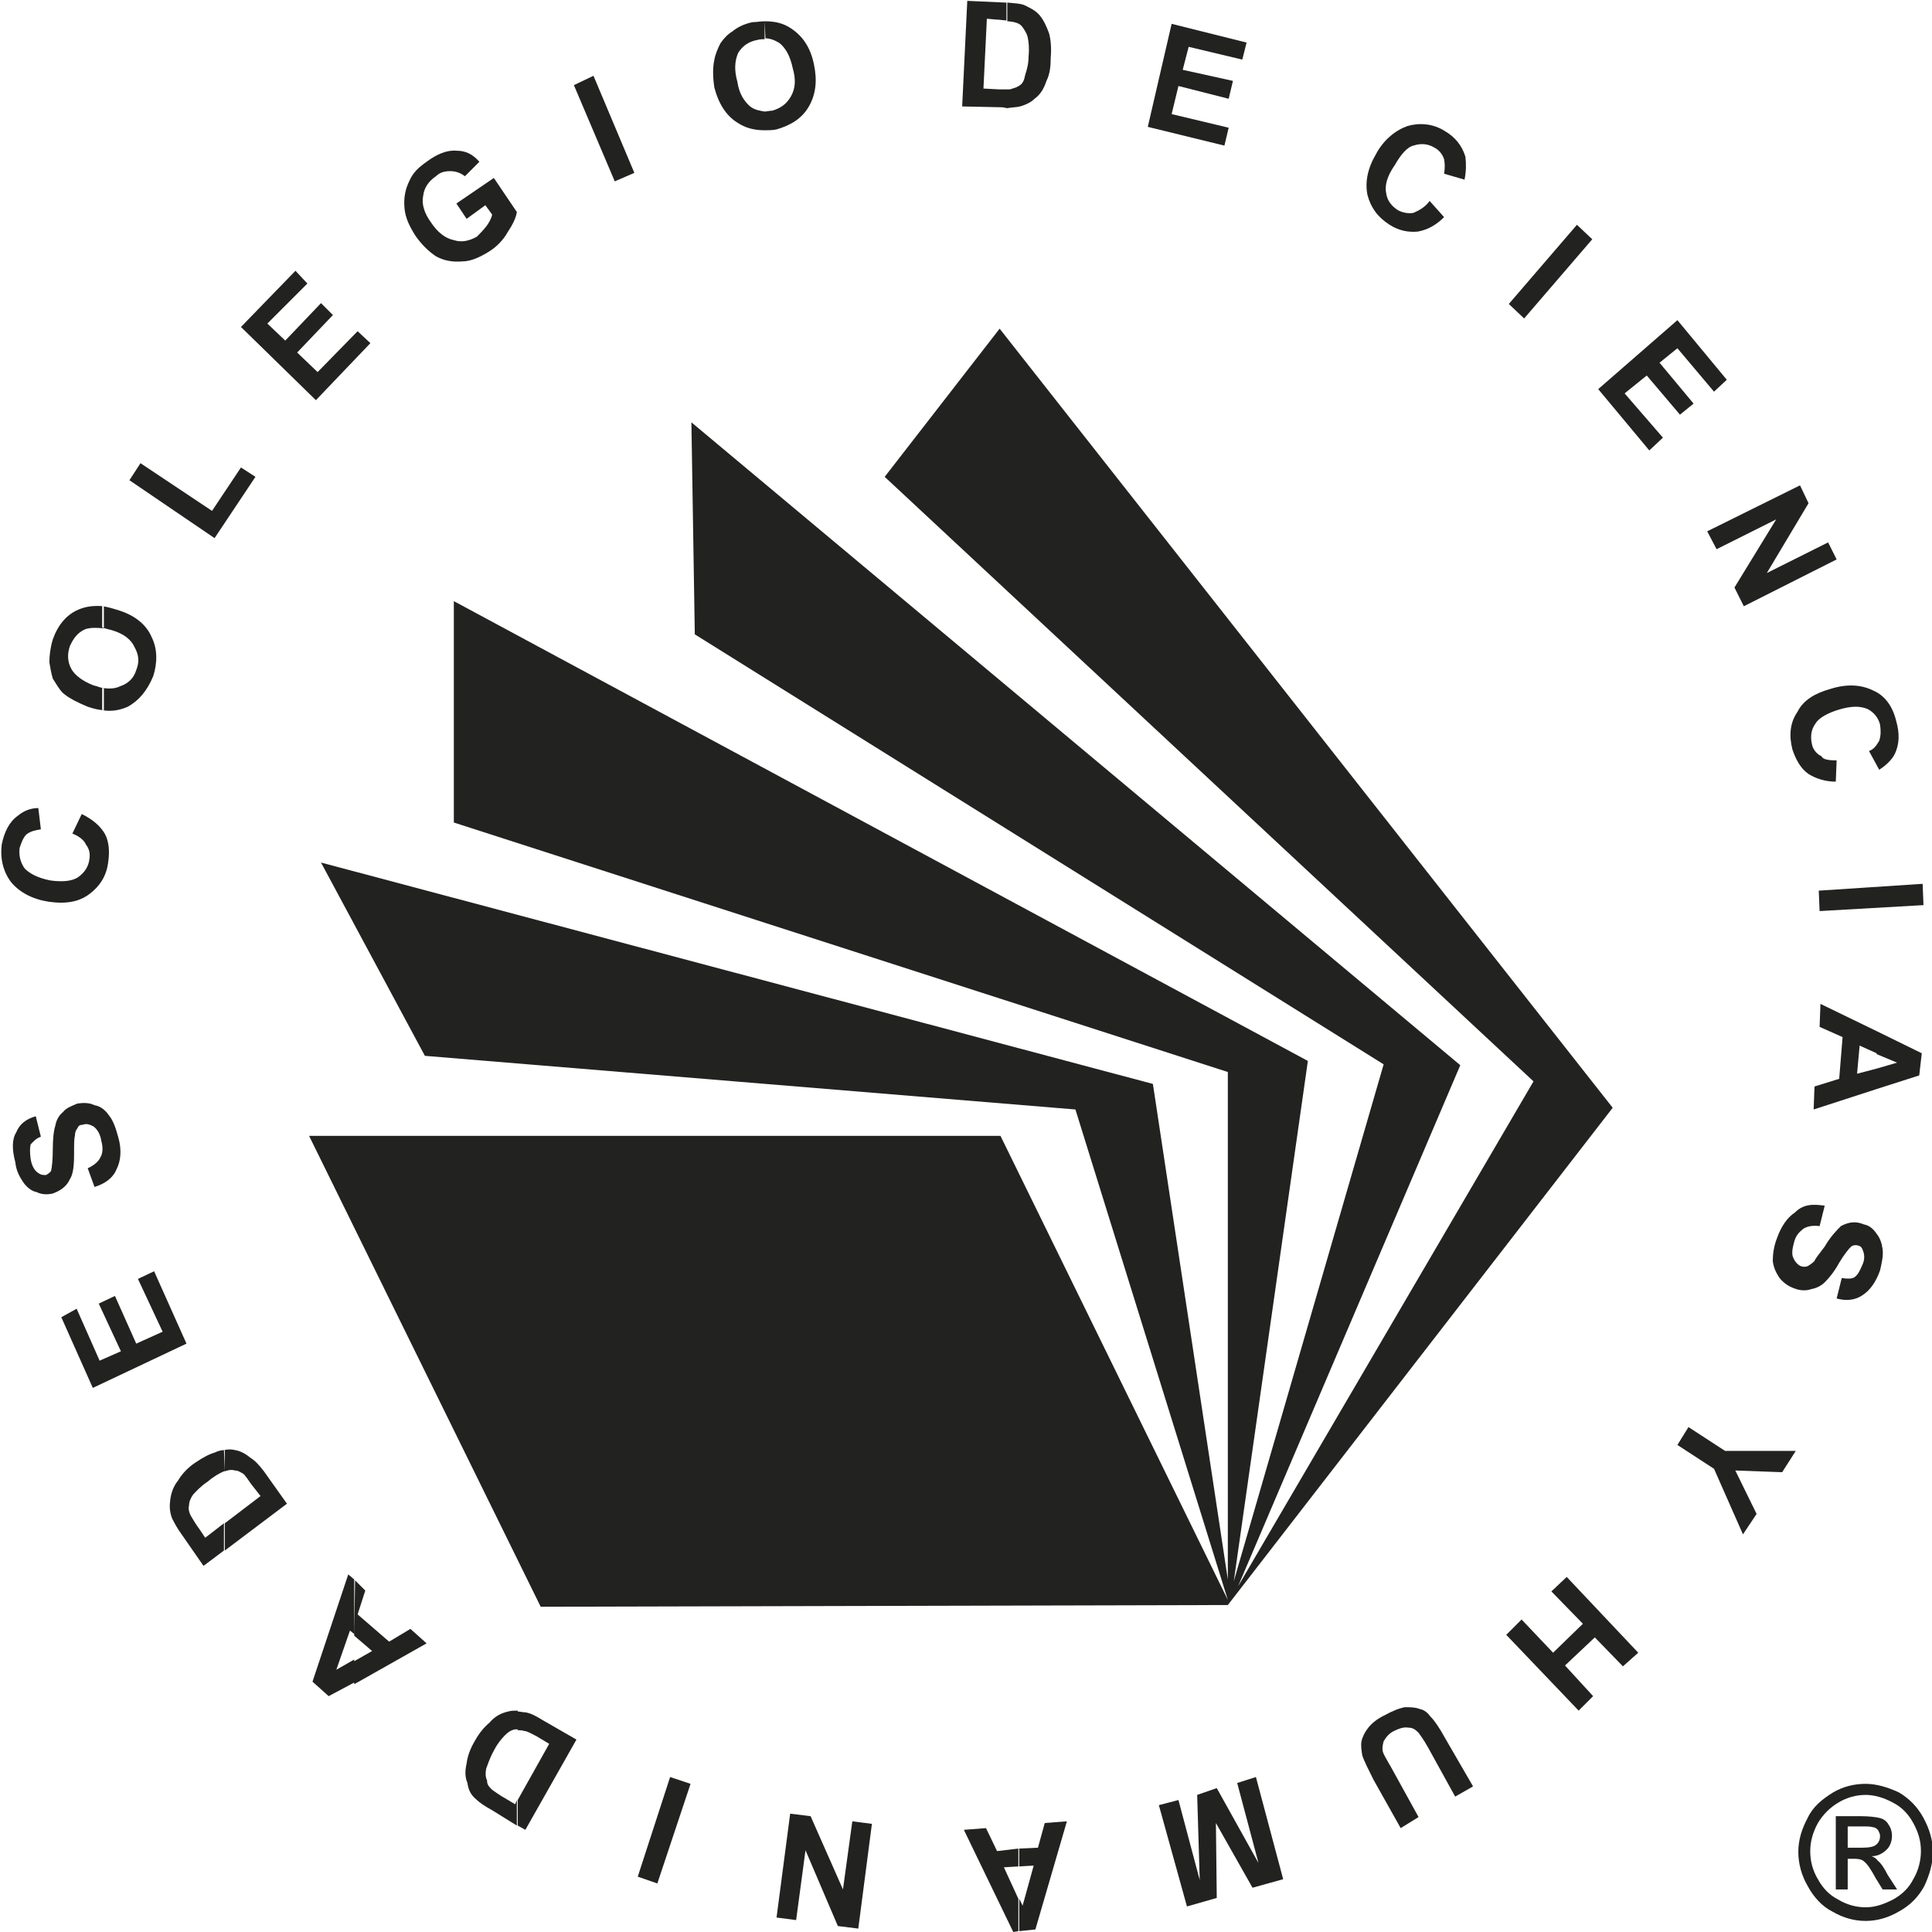
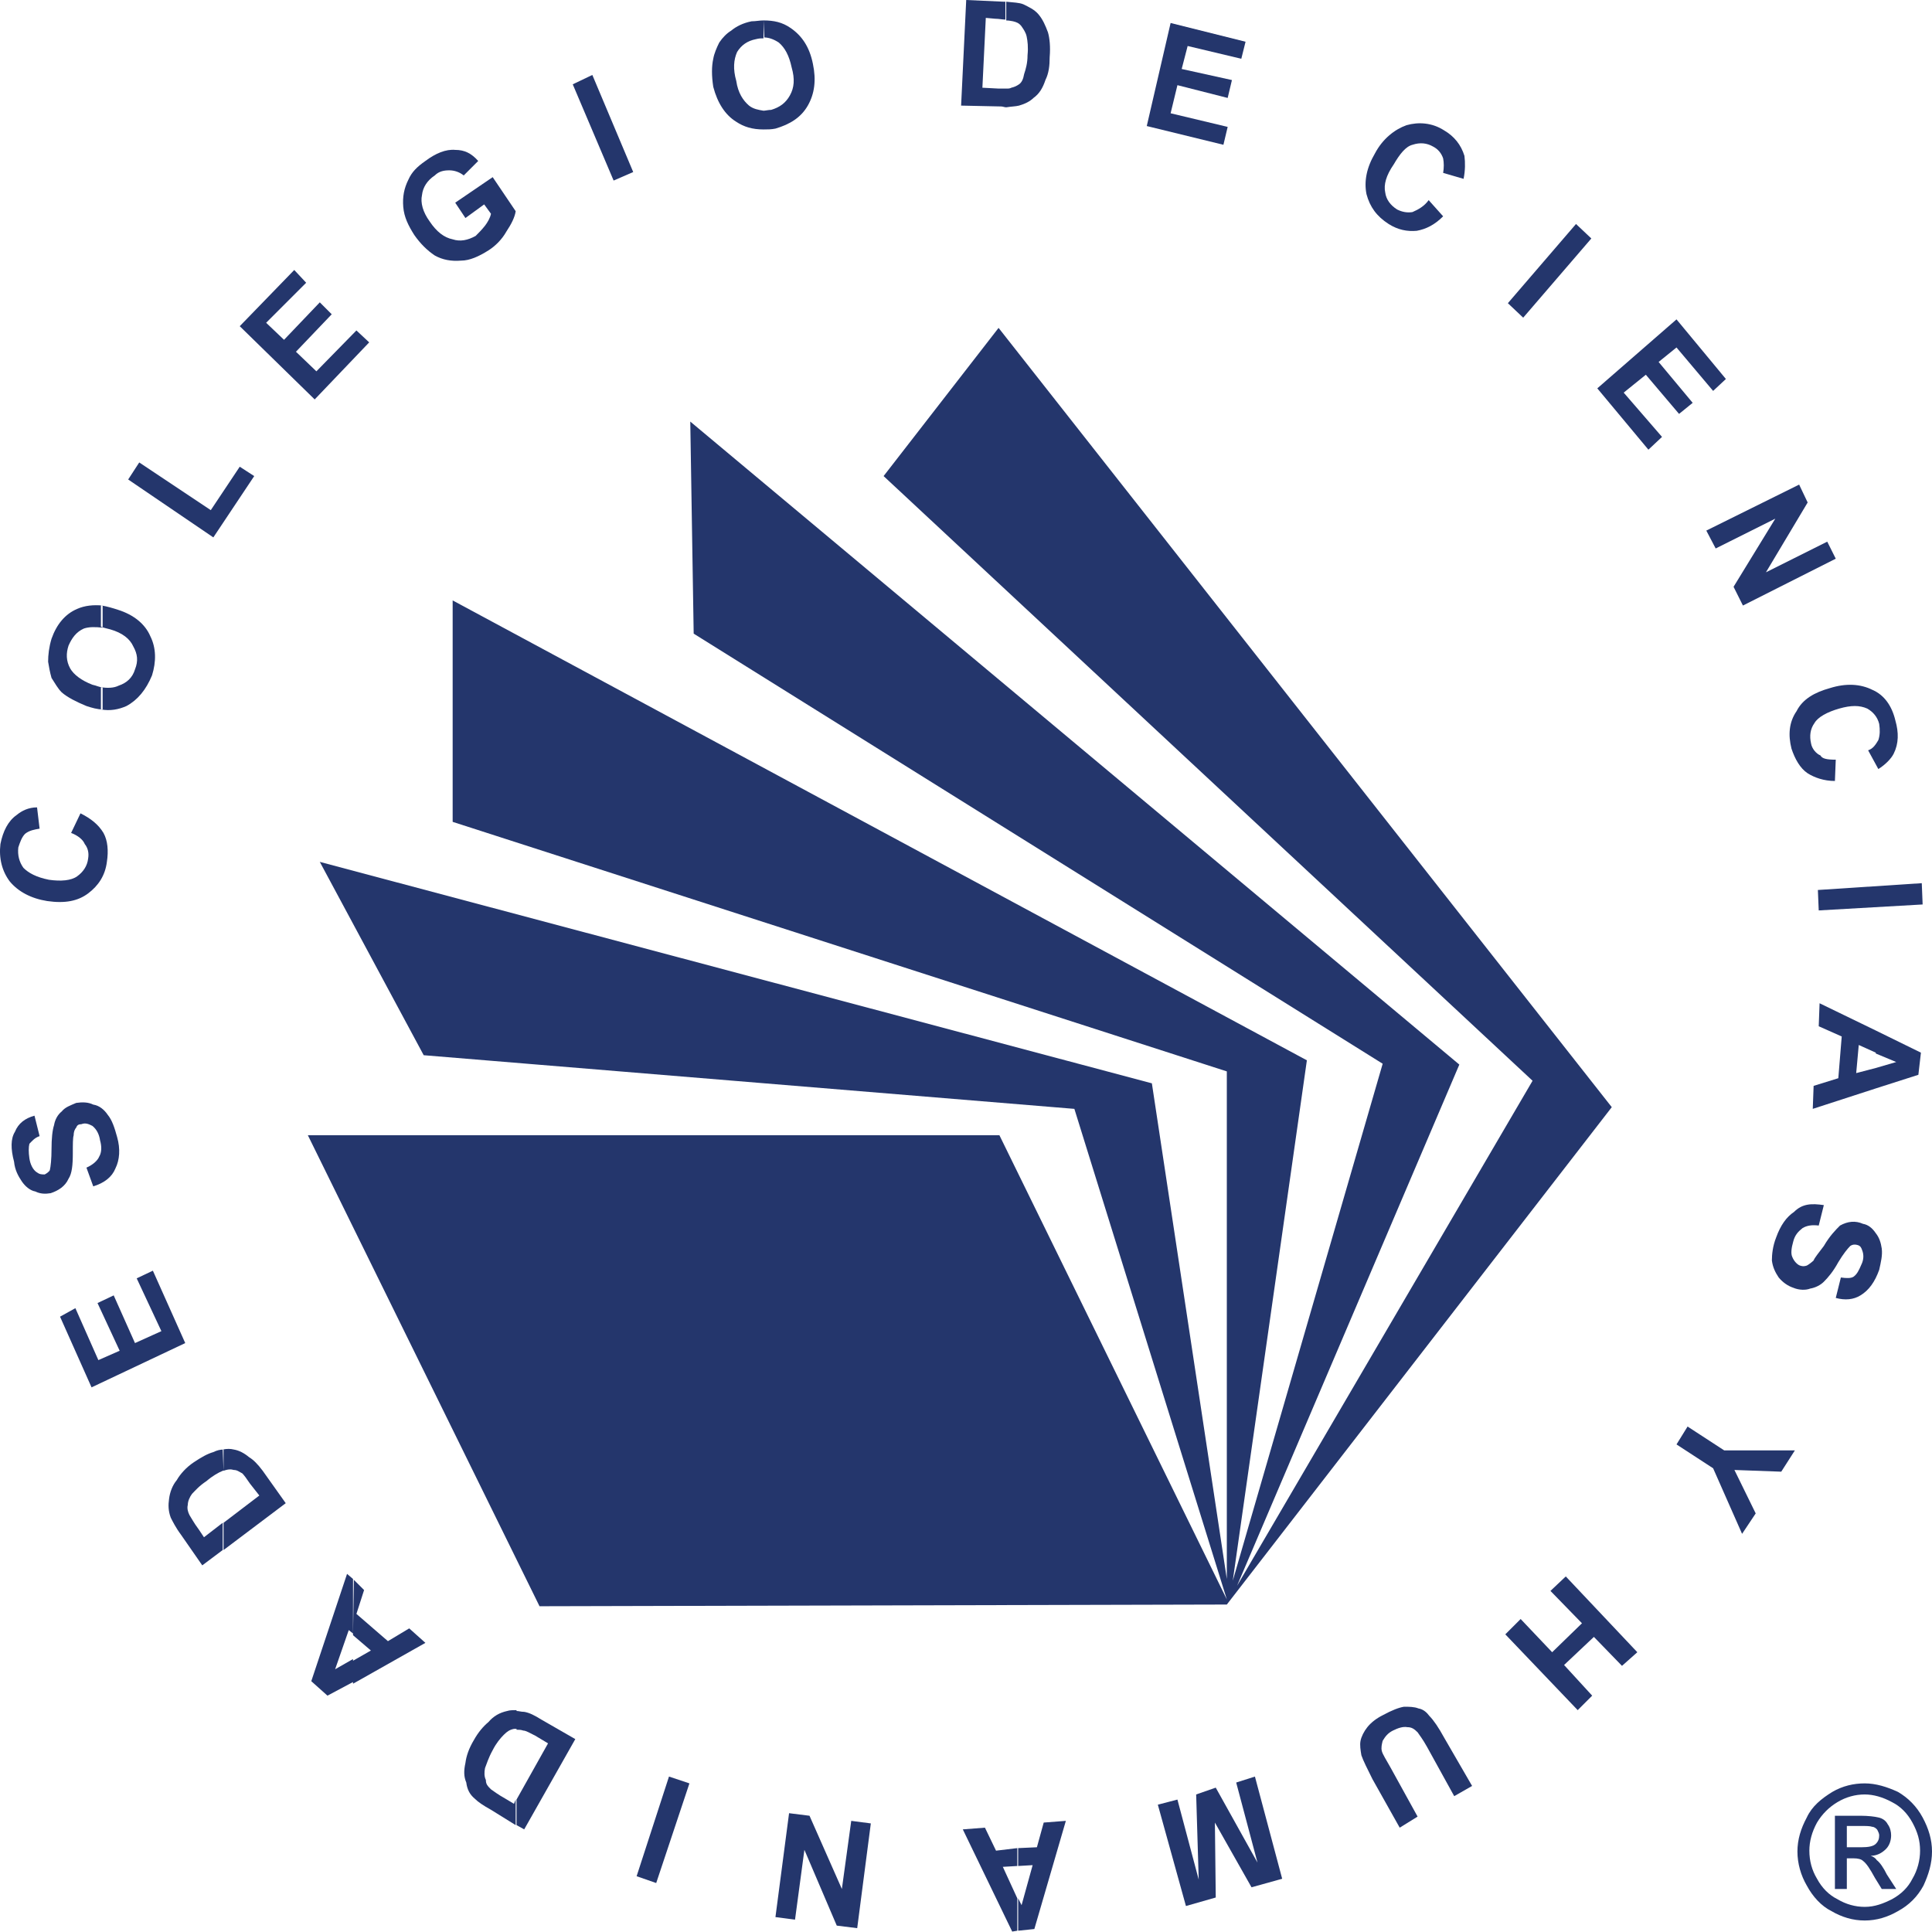
- <svg xmlns="http://www.w3.org/2000/svg" version="1.1" id="Capa_1" x="0px" y="0px" viewBox="0 0 226.9 226.9" style="enable-background:new 0 0 226.9 226.9;" xml:space="preserve">
-   <style type="text/css">
- 	.st0{fill:#222221;}
- </style>
+ <svg xmlns="http://www.w3.org/2000/svg" id="Capa_1" data-name="Capa 1" viewBox="0 0 226.85 226.8">
+   <defs>
+     <style>
+       .cls-1 {
+         fill: #24366c;
+       }
+     </style>
+   </defs>
  <g>
-     <g>
-       <path class="st0" d="M8.5,97.9l1.1-2.3c1.2,0.6,2.1,1.3,2.7,2.3c0.5,0.9,0.6,2.1,0.4,3.4c-0.2,1.6-1,2.8-2.2,3.7    c-1.2,0.9-2.7,1.2-4.8,0.9c-1.9-0.3-3.4-1.1-4.4-2.3c-0.9-1.2-1.3-2.7-1.1-4.4c0.3-1.5,0.9-2.7,1.9-3.4c0.6-0.5,1.4-0.9,2.4-0.9    l0.3,2.5c-0.6,0.1-1.2,0.2-1.7,0.6c-0.4,0.4-0.6,1-0.8,1.6c-0.1,0.9,0.1,1.7,0.6,2.4c0.6,0.6,1.5,1.1,3,1.4    c1.4,0.2,2.6,0.1,3.3-0.4s1.2-1.2,1.3-2.1c0.1-0.6,0-1.2-0.4-1.7C9.9,98.7,9.3,98.2,8.5,97.9z" />
-       <path class="st0" d="M12.1,71.2c0.6,0.1,1.3,0.3,1.9,0.5c1.9,0.6,3.2,1.7,3.8,3.1c0.7,1.4,0.7,3,0.2,4.6c-0.7,1.7-1.7,2.9-3,3.6    c-0.9,0.4-1.9,0.6-3,0.4v-2.6c0.8,0.1,1.5,0.1,2.1-0.2c0.9-0.3,1.6-0.9,1.9-1.9c0.4-1,0.3-1.8-0.2-2.7c-0.4-0.9-1.3-1.6-2.7-2    c-0.4-0.1-0.8-0.2-1.1-0.3v-2.5H12.1z M10.3,83c0.6,0.2,1.3,0.4,1.9,0.4v-2.6c-0.4,0-0.7-0.2-1.2-0.3c-1.3-0.5-2.2-1.2-2.6-1.9    c-0.5-0.9-0.5-1.8-0.2-2.7c0.4-0.9,0.9-1.6,1.8-2c0.6-0.2,1.3-0.2,2.2-0.1v-2.6c-1.1-0.1-2.1,0-3,0.4c-1.4,0.6-2.4,1.8-3,3.5    c-0.3,1-0.4,1.9-0.4,2.7C5.9,78.4,6,79,6.2,79.7c0.4,0.6,0.7,1.2,1.2,1.7C8.1,82,9.1,82.5,10.3,83z" />
-       <polygon class="st0" points="25.2,63.2 15.2,56.4 16.5,54.4 24.9,60 28.3,54.9 30,56   " />
-       <polygon class="st0" points="37.1,47 28.3,38.4 34.7,31.8 36.1,33.3 31.4,38 33.5,40 37.7,35.6 39.1,37 34.9,41.4 37.3,43.7     42,38.9 43.5,40.3   " />
-       <path class="st0" d="M54.8,25.7l-1.2-1.8l4.4-3l2.7,4c-0.1,0.7-0.5,1.5-1.1,2.4c-0.5,0.9-1.3,1.7-2.1,2.2    c-1.1,0.7-2.2,1.2-3.2,1.2c-1.2,0.1-2.2-0.1-3.1-0.6c-0.9-0.6-1.7-1.4-2.4-2.4c-0.7-1.1-1.2-2.1-1.3-3.3c-0.1-1.2,0.1-2.2,0.6-3.2    c0.4-0.9,1-1.5,2-2.2c1.2-0.9,2.4-1.4,3.5-1.3c1.1,0,1.9,0.4,2.7,1.3l-1.7,1.7c-0.5-0.4-1.1-0.6-1.7-0.6c-0.6,0-1.2,0.1-1.7,0.6    c-0.9,0.6-1.4,1.4-1.5,2.3c-0.2,0.9,0.1,2,0.9,3.1c0.8,1.2,1.7,1.9,2.7,2.1c0.9,0.3,1.8,0.1,2.7-0.4c0.4-0.4,0.7-0.7,1.1-1.2    c0.3-0.4,0.6-0.9,0.7-1.4L57,24.1L54.8,25.7z" />
-       <polygon class="st0" points="72.2,21.3 67.4,10 69.7,8.9 74.5,20.3   " />
-       <path class="st0" d="M89.8,2.5C91,2.5,92,2.7,93,3.4c1.3,0.9,2.2,2.2,2.6,4.2c0.4,1.9,0.2,3.5-0.6,4.9c-0.8,1.4-2.1,2.2-3.8,2.7    c-0.5,0.1-0.9,0.1-1.4,0.1v-2.2c0.2,0,0.6-0.1,0.9-0.1c1-0.3,1.7-0.8,2.2-1.7s0.6-1.9,0.2-3.3c-0.3-1.4-0.8-2.3-1.5-2.9    c-0.6-0.4-1.2-0.6-1.7-0.6L89.8,2.5L89.8,2.5z M83.9,10.3c0.5,1.9,1.4,3.3,2.7,4.1c0.9,0.6,1.9,0.9,3.2,0.9v-2.2    c-0.6-0.1-1.2-0.2-1.7-0.6c-0.7-0.6-1.3-1.5-1.5-2.9c-0.4-1.4-0.3-2.5,0.1-3.4c0.5-0.8,1.2-1.3,2.2-1.5c0.4-0.1,0.6-0.1,0.9-0.1    V2.5c-0.5,0-0.9,0.1-1.4,0.1c-1,0.2-1.8,0.6-2.4,1.1c-0.5,0.3-1,0.8-1.4,1.4C84.3,5.7,84,6.4,83.9,7C83.7,7.9,83.7,9,83.9,10.3z" />
-       <path class="st0" d="M118.3,0.3c0.9,0.1,1.5,0.1,2,0.3c0.6,0.3,1.3,0.6,1.8,1.2s0.8,1.3,1.1,2.1c0.2,0.7,0.3,1.7,0.2,2.9    c0,1-0.1,1.9-0.5,2.7c-0.3,0.9-0.7,1.6-1.4,2.1c-0.4,0.4-1,0.7-1.7,0.9c-0.4,0.1-0.9,0.1-1.5,0.2v-2.2c0.3,0,0.4,0,0.6-0.1    c0.4-0.1,0.6-0.2,0.9-0.4s0.5-0.6,0.6-1.2c0.2-0.6,0.4-1.3,0.4-2.2c0.1-1,0-1.7-0.1-2.2s-0.4-0.9-0.6-1.2c-0.3-0.4-0.6-0.5-1-0.6    c-0.1,0-0.4-0.1-0.8-0.1V0.3L118.3,0.3z M113.6,0.1L113,12.5l4.7,0.1c0.2,0,0.4,0.1,0.6,0.1v-2.2c-0.3,0-0.5,0-0.9,0l-1.9-0.1    l0.4-8.2l1.1,0.1c0.4,0,0.9,0.1,1.2,0.1V0.3c-0.1,0-0.1,0-0.2,0L113.6,0.1z" />
-       <polygon class="st0" points="134.8,14.9 137.6,2.8 146.4,5 145.9,7 139.6,5.5 138.9,8.2 144.8,9.5 144.3,11.6 138.4,10.1     137.6,13.4 144.3,15 143.8,17.1   " />
-       <path class="st0" d="M167.9,23.6l1.7,1.9c-1,1-2,1.5-3.1,1.7c-1.1,0.1-2.2-0.1-3.3-0.8c-1.4-0.9-2.2-2-2.6-3.5    c-0.3-1.5,0-3.1,1-4.8c0.9-1.7,2.3-2.8,3.7-3.3c1.4-0.4,3-0.3,4.4,0.6c1.2,0.7,2,1.7,2.4,3c0.1,0.8,0.1,1.7-0.1,2.7l-2.4-0.7    c0.1-0.6,0.1-1.2,0-1.7c-0.2-0.6-0.6-1.1-1.2-1.4c-0.7-0.4-1.5-0.5-2.4-0.2c-0.8,0.2-1.5,1.1-2.2,2.3c-0.9,1.3-1.2,2.4-1,3.3    c0.1,0.8,0.6,1.5,1.4,2c0.6,0.3,1.2,0.4,1.8,0.3C166.7,24.7,167.4,24.3,167.9,23.6z" />
-       <polygon class="st0" points="177.2,35.7 185.2,26.4 187,28.1 179,37.4   " />
-       <polygon class="st0" points="187.7,45.7 197,37.6 202.8,44.6 201.3,46 197,40.9 194.9,42.6 198.9,47.4 197.3,48.7 193.4,44.1     190.8,46.2 195.3,51.4 193.7,52.9   " />
-       <polygon class="st0" points="200.5,62.4 211.4,57 212.4,59.1 207.5,67.3 214.7,63.7 215.7,65.7 204.8,71.2 203.7,69 208.6,61     201.6,64.5   " />
-       <path class="st0" d="M215.7,89.3l-0.1,2.5c-1.3,0-2.4-0.4-3.2-0.9c-0.9-0.6-1.5-1.7-1.9-2.9c-0.4-1.6-0.3-3.1,0.6-4.4    c0.7-1.4,2.1-2.2,3.9-2.7c1.9-0.6,3.6-0.5,5,0.2c1.4,0.6,2.3,1.9,2.7,3.6c0.4,1.4,0.4,2.7-0.2,3.9c-0.3,0.6-1,1.3-1.8,1.8    l-1.2-2.2c0.6-0.2,0.9-0.7,1.2-1.2c0.2-0.6,0.2-1.2,0.1-1.9c-0.2-0.8-0.7-1.4-1.4-1.8c-0.9-0.4-1.9-0.4-3.3,0    c-1.4,0.4-2.5,1-2.9,1.7c-0.5,0.7-0.6,1.5-0.4,2.4c0.1,0.6,0.6,1.2,1.1,1.4C214.1,89.2,214.7,89.3,215.7,89.3z" />
-       <polygon class="st0" points="213.6,104.6 225.8,103.8 225.9,106.3 213.7,107   " />
-       <path class="st0" d="M220.4,121.1l5.3,2.6l-0.3,2.6l-5,1.6v-2.4l2.4-0.7l-2.4-1V121.1L220.4,121.1z M213,130.3l7.4-2.4v-2.4    l-2.3,0.6l0.3-3.3l2,0.9v-2.6l-6.6-3.2l-0.1,2.7l2.7,1.2l-0.4,4.9l-2.9,0.9L213,130.3z" />
-       <path class="st0" d="M214.3,141.6l-0.6,2.4c-0.8-0.1-1.4,0-1.9,0.3c-0.5,0.4-0.9,0.8-1.1,1.6c-0.2,0.7-0.3,1.4-0.1,1.8    c0.2,0.5,0.6,0.9,0.9,1c0.3,0.1,0.5,0.1,0.8,0c0.2-0.1,0.6-0.4,0.8-0.6c0.1-0.3,0.6-0.9,1.2-1.7c0.7-1.2,1.4-1.9,1.9-2.4    c0.9-0.5,1.8-0.6,2.7-0.2c0.6,0.1,1.1,0.5,1.5,1.1c0.4,0.5,0.6,1.1,0.7,1.8c0.1,0.8-0.1,1.6-0.3,2.5c-0.5,1.4-1.2,2.4-2.2,3    c-0.8,0.5-1.8,0.6-2.9,0.3l0.6-2.4c0.7,0.1,1.2,0.1,1.5-0.1c0.4-0.3,0.6-0.7,0.9-1.4c0.3-0.6,0.3-1.2,0.1-1.7    c-0.1-0.3-0.2-0.5-0.5-0.6s-0.6-0.1-0.9,0.1c-0.3,0.3-0.8,0.9-1.4,1.9c-0.6,1.1-1.2,1.8-1.7,2.3c-0.4,0.4-1,0.7-1.6,0.8    c-0.5,0.2-1.3,0.2-2-0.1c-0.6-0.2-1.2-0.6-1.7-1.2c-0.4-0.6-0.7-1.2-0.8-2c0-0.7,0.1-1.7,0.5-2.7c0.5-1.4,1.2-2.4,2.1-3    C211.8,141.4,212.9,141.4,214.3,141.6z" />
-       <polygon class="st0" points="198.3,167.6 202.6,170.4 210.9,170.4 209.3,172.9 203.8,172.7 206.3,177.8 204.7,180.2 201.3,172.5     197,169.7   " />
-       <polygon class="st0" points="184,185.2 192.4,194.1 190.6,195.7 187.3,192.3 183.8,195.6 187.1,199.2 185.4,200.9 176.9,192     178.7,190.2 182.4,194.1 185.9,190.7 182.2,186.9   " />
-       <path class="st0" d="M173,209.8l-2.1,1.2l-3.2-5.8c-0.5-0.9-0.9-1.4-1.1-1.7c-0.4-0.4-0.7-0.6-1.2-0.6c-0.5-0.1-1.1,0.1-1.7,0.4    c-0.6,0.3-0.9,0.7-1.2,1.2c-0.1,0.4-0.2,0.8-0.1,1.2c0.1,0.4,0.5,1,1,1.9l3.2,5.8l-2.1,1.3l-3.2-5.7c-0.6-1.2-1.1-2.2-1.3-2.8    c-0.1-0.6-0.2-1.2-0.1-1.7c0.1-0.5,0.4-1.1,0.8-1.6c0.4-0.5,1-1,1.8-1.4c1.1-0.6,1.9-0.9,2.5-1c0.6,0,1.2,0,1.7,0.2    c0.6,0.1,1,0.5,1.3,0.9c0.5,0.5,1.1,1.4,1.7,2.5L173,209.8z" />
-       <polygon class="st0" points="147.5,208.7 150.7,220.7 147.1,221.7 142.8,214.1 142.9,222.9 139.4,223.9 136.1,212 138.4,211.4     140.9,220.8 140.6,210.8 142.9,210 147.8,218.8 145.3,209.4   " />
-       <path class="st0" d="M119.7,217.1l2.2-0.1l0.8-2.9l2.6-0.2l-3.7,12.7l-1.9,0.2V223l0.4,0.8l1.3-4.7l-1.7,0.1L119.7,217.1    L119.7,217.1z M113.2,214.9l5.8,12l0.6-0.1V223l-1.7-3.7l1.7-0.1v-2.1l-2.5,0.3l-1.3-2.7L113.2,214.9z" />
-       <polygon class="st0" points="102.4,214.2 100.8,226.5 98.4,226.2 94.6,217.3 93.5,225.5 91.2,225.2 92.8,213 95.2,213.3 99,221.9     100.1,213.9   " />
-       <polygon class="st0" points="81.1,209.5 77.2,221.2 74.9,220.4 78.7,208.7   " />
-       <path class="st0" d="M61.7,214.9l-0.9-0.5v-3l3.7-6.6l-1.5-0.9c-0.6-0.3-1.1-0.6-1.4-0.6c-0.3-0.1-0.5-0.1-0.8-0.1V201    c0.3,0,0.5,0.1,0.9,0.1c0.6,0.1,1.2,0.4,2,0.9l4,2.3L61.7,214.9L61.7,214.9z M60.7,214.4v-3l-0.2,0.5l-1-0.6    c-0.9-0.5-1.4-0.9-1.7-1.1c-0.4-0.4-0.6-0.6-0.6-1.1c-0.2-0.4-0.2-0.9-0.1-1.4c0.2-0.5,0.4-1.2,0.9-2.1c0.4-0.8,0.9-1.4,1.3-1.8    c0.4-0.4,0.7-0.6,1.2-0.7c0.1,0,0.1,0,0.3,0v-2.2c-0.4,0-0.8,0-1.1,0.1c-0.9,0.2-1.6,0.6-2.2,1.3c-0.6,0.5-1.2,1.2-1.7,2.1    c-0.6,1-0.9,1.9-1,2.7c-0.2,0.9-0.2,1.6,0.1,2.3c0.1,0.8,0.4,1.4,1,1.9c0.4,0.4,1,0.8,1.9,1.3L60.7,214.4z" />
-       <path class="st0" d="M41.7,185.6l1.2,1.2l-0.9,2.8l3.7,3.2l2.5-1.5l1.9,1.7l-8.5,4.8v-2.7l2.1-1.2l-2.1-1.8L41.7,185.6L41.7,185.6    z M40.9,184.9l-4.2,12.6l1.9,1.7l3-1.6v-2.7l-2.1,1.2l1.6-4.6l0.5,0.4v-6.4L40.9,184.9z" />
-       <path class="st0" d="M26.3,170.3c0.5-0.1,0.9-0.1,1.3,0c0.6,0.1,1.2,0.4,1.8,0.9c0.5,0.3,1,0.8,1.6,1.6l2.7,3.8l-7.3,5.5v-3.2    l4.2-3.2l-1.1-1.4c-0.4-0.6-0.7-1-0.9-1.2c-0.4-0.2-0.6-0.4-1-0.4c-0.3-0.1-0.7-0.1-1.2,0.1L26.3,170.3L26.3,170.3z M23.9,183.9    l2.4-1.8v-3.2l-2.2,1.7l-0.6-0.9c-0.6-0.8-0.9-1.4-1.1-1.7c-0.2-0.4-0.3-0.8-0.2-1.2c0-0.4,0.2-0.9,0.5-1.3    c0.4-0.4,0.8-0.9,1.7-1.5c0.7-0.6,1.4-1,1.9-1.2c0.1,0,0.1-0.1,0.1-0.1v-2.4c-0.4,0-0.8,0.1-1.2,0.3c-0.7,0.2-1.4,0.6-2.3,1.2    c-0.9,0.6-1.6,1.4-2,2.1c-0.5,0.6-0.8,1.4-0.9,2.2c-0.1,0.7-0.1,1.4,0.2,2.2c0.2,0.4,0.6,1.2,1.2,2L23.9,183.9z" />
-       <polygon class="st0" points="21.9,157.8 10.9,163 7.2,154.7 9,153.7 11.7,159.8 14.2,158.7 11.6,153.1 13.5,152.2 16,157.8     19.1,156.4 16.2,150.2 18.1,149.3   " />
-       <path class="st0" d="M11.1,139.4l-0.8-2.2c0.7-0.3,1.3-0.8,1.5-1.3c0.3-0.5,0.3-1.2,0.1-1.9c-0.1-0.7-0.4-1.3-0.9-1.7    c-0.4-0.2-0.8-0.4-1.3-0.2c-0.3,0-0.5,0.1-0.6,0.4c-0.1,0.1-0.3,0.4-0.3,0.9c-0.1,0.3-0.1,1-0.1,2.1c0,1.4-0.1,2.4-0.5,3    c-0.4,0.9-1.2,1.4-2.1,1.7c-0.6,0.1-1.2,0.1-1.8-0.2c-0.6-0.1-1.2-0.6-1.6-1.2c-0.4-0.6-0.8-1.3-0.9-2.3c-0.4-1.5-0.4-2.7,0.1-3.5    c0.4-1,1.2-1.6,2.3-1.9l0.6,2.4c-0.6,0.2-0.9,0.6-1.2,0.9c-0.1,0.4-0.1,1,0,1.7s0.4,1.3,0.8,1.6s0.6,0.3,1,0.3    c0.2-0.1,0.5-0.3,0.6-0.5c0.1-0.4,0.2-1.3,0.2-2.5s0.1-2.2,0.3-2.8c0.1-0.6,0.4-1.2,0.9-1.6c0.4-0.5,1-0.7,1.7-1    c0.7-0.1,1.4-0.1,2,0.2c0.7,0.1,1.3,0.6,1.7,1.2c0.5,0.6,0.8,1.5,1.1,2.6c0.4,1.4,0.3,2.7-0.2,3.7C13.3,138.3,12.4,139,11.1,139.4    z" />
-       <polygon class="st0" points="36.3,133.4 63.5,188.7 144.2,188.5 189.4,130.1 117.4,38.6 103.9,56 180.1,127 145.4,186.3     171.5,125.1 81.2,49.6 81.6,74.5 162.5,125 144.9,185.7 153.6,124.6 53.3,70.6 53.3,96.6 144.2,125.9 144.2,185.5 135.4,127.3     37.7,101.3 49.9,124 126.3,130.3 144.2,187.9 117.5,133.4   " />
-     </g>
-     <path class="st0" d="M219.1,209.5c1.3,0,2.6,0.4,3.9,1c1.2,0.7,2.2,1.7,2.9,3s1.1,2.6,1.1,4s-0.4,2.7-1,4c-0.7,1.3-1.7,2.3-3,3   c-1.2,0.7-2.5,1.1-3.9,1.1s-2.7-0.4-3.9-1.1c-1.2-0.6-2.2-1.7-2.9-3c-0.7-1.2-1.1-2.6-1.1-4s0.4-2.7,1.1-4c0.6-1.3,1.7-2.2,3-3   C216.5,209.8,217.8,209.5,219.1,209.5L219.1,209.5z M219.1,210.8c-1.1,0-2.2,0.3-3.2,0.9c-1,0.6-1.8,1.4-2.4,2.4   c-0.6,1.1-0.9,2.2-0.9,3.3c0,1.2,0.3,2.3,0.9,3.3c0.6,1.1,1.4,1.9,2.4,2.4c1,0.6,2.1,0.9,3.2,0.9c1.2,0,2.2-0.4,3.2-0.9   c1.1-0.6,1.9-1.4,2.4-2.4c0.6-1,0.9-2.2,0.9-3.3c0-1.2-0.3-2.2-0.9-3.3c-0.6-1.1-1.4-1.9-2.4-2.4   C221.2,211.1,220.1,210.8,219.1,210.8L219.1,210.8z M215.6,221.8v-8.5h3c0.9,0,1.7,0.1,2.1,0.2c0.5,0.1,0.9,0.4,1.1,0.8   c0.3,0.4,0.4,0.9,0.4,1.3c0,0.6-0.2,1.2-0.6,1.6c-0.5,0.5-1.1,0.8-1.8,0.8c0.3,0.1,0.6,0.3,0.7,0.5c0.4,0.3,0.8,0.9,1.2,1.7   l1.1,1.7h-1.7l-0.8-1.3c-0.6-1.1-1-1.7-1.4-2c-0.2-0.2-0.6-0.3-1.1-0.3H217v3.6h-1.4V221.8z M217,217h1.7c0.8,0,1.4-0.1,1.7-0.4   c0.3-0.3,0.4-0.6,0.4-1c0-0.2-0.1-0.4-0.2-0.6c-0.1-0.2-0.4-0.4-0.6-0.4c-0.3-0.1-0.7-0.1-1.4-0.1H217V217z" />
+     <path class="cls-1" d="M8.35,97.8l1.1-2.3c1.2.6,2.1,1.3,2.7,2.3.5.9.6,2.1.4,3.4-.2,1.6-1,2.8-2.2,3.7-1.2.9-2.7,1.2-4.8.9-1.9-.3-3.4-1.1-4.4-2.3-.9-1.2-1.3-2.7-1.1-4.4.3-1.5.9-2.7,1.9-3.4.6-.5,1.4-.9,2.4-.9l.3,2.5c-.6.1-1.2.2-1.7.6-.4.4-.6,1-.8,1.6-.1.9.1,1.7.6,2.4.6.6,1.5,1.1,3,1.4,1.4.2,2.6.1,3.3-.4s1.2-1.2,1.3-2.1c.1-.6,0-1.2-.4-1.7-.2-.5-.8-1-1.6-1.3Z" />
+     <path class="cls-1" d="M11.95,71.1c.6.1,1.3.3,1.9.5,1.9.6,3.2,1.7,3.8,3.1.7,1.4.7,3,.2,4.6-.7,1.7-1.7,2.9-3,3.6-.9.4-1.9.6-3,.4v-2.6c.8.1,1.5.1,2.1-.2.9-.3,1.6-.9,1.9-1.9.4-1,.3-1.8-.2-2.7-.4-.9-1.3-1.6-2.7-2-.4-.1-.8-.2-1.1-.3v-2.5h.1ZM10.15,82.9c.6.2,1.3.4,1.9.4v-2.6c-.4,0-.7-.2-1.2-.3-1.3-.5-2.2-1.2-2.6-1.9-.5-.9-.5-1.8-.2-2.7.4-.9.9-1.6,1.8-2,.6-.2,1.3-.2,2.2-.1v-2.6c-1.1-.1-2.1,0-3,.4-1.4.6-2.4,1.8-3,3.5-.3,1-.4,1.9-.4,2.7.1.6.2,1.2.4,1.9.4.6.7,1.2,1.2,1.7.7.6,1.7,1.1,2.9,1.6Z" />
+     <polygon class="cls-1" points="25.05 63.1 15.05 56.3 16.35 54.3 24.75 59.9 28.15 54.8 29.85 55.9 25.05 63.1" />
+     <polygon class="cls-1" points="36.95 46.9 28.15 38.3 34.55 31.7 35.95 33.2 31.25 37.9 33.35 39.9 37.55 35.5 38.95 36.9 34.75 41.3 37.15 43.6 41.85 38.8 43.35 40.2 36.95 46.9" />
+     <path class="cls-1" d="M54.65,25.6l-1.2-1.8,4.4-3,2.7,4c-.1.7-.5,1.5-1.1,2.4-.5.9-1.3,1.7-2.1,2.2-1.1.7-2.2,1.2-3.2,1.2-1.2.1-2.2-.1-3.1-.6-.9-.6-1.7-1.4-2.4-2.4-.7-1.1-1.2-2.1-1.3-3.3-.1-1.2.1-2.2.6-3.2.4-.9,1-1.5,2-2.2,1.2-.9,2.4-1.4,3.5-1.3,1.1,0,1.9.4,2.7,1.3l-1.7,1.7c-.5-.4-1.1-.6-1.7-.6s-1.2.1-1.7.6c-.9.6-1.4,1.4-1.5,2.3-.2.9.1,2,.9,3.1.8,1.2,1.7,1.9,2.7,2.1.9.3,1.8.1,2.7-.4.4-.4.7-.7,1.1-1.2.3-.4.6-.9.7-1.4l-.8-1.1-2.2,1.6Z" />
+     <polygon class="cls-1" points="72.05 21.2 67.25 9.9 69.55 8.8 74.35 20.2 72.05 21.2" />
+     <path class="cls-1" d="M89.65,2.4c1.2,0,2.2.2,3.2.9,1.3.9,2.2,2.2,2.6,4.2.4,1.9.2,3.5-.6,4.9-.8,1.4-2.1,2.2-3.8,2.7-.5.1-.9.1-1.4.1v-2.2c.2,0,.6-.1.9-.1,1-.3,1.7-.8,2.2-1.7s.6-1.9.2-3.3c-.3-1.4-.8-2.3-1.5-2.9-.6-.4-1.2-.6-1.7-.6l-.1-2h0ZM83.75,10.2c.5,1.9,1.4,3.3,2.7,4.1.9.6,1.9.9,3.2.9v-2.2c-.6-.1-1.2-.2-1.7-.6-.7-.6-1.3-1.5-1.5-2.9-.4-1.4-.3-2.5.1-3.4.5-.8,1.2-1.3,2.2-1.5.4-.1.6-.1.9-.1v-2.1c-.5,0-.9.1-1.4.1-1,.2-1.8.6-2.4,1.1-.5.3-1,.8-1.4,1.4-.3.6-.6,1.3-.7,1.9-.2.9-.2,2,0,3.3Z" />
+     <path class="cls-1" d="M118.15.2c.9.1,1.5.1,2,.3.6.3,1.3.6,1.8,1.2s.8,1.3,1.1,2.1c.2.7.3,1.7.2,2.9,0,1-.1,1.9-.5,2.7-.3.9-.7,1.6-1.4,2.1-.4.4-1,.7-1.7.9-.4.1-.9.1-1.5.2v-2.2c.3,0,.4,0,.6-.1.4-.1.6-.2.9-.4s.5-.6.6-1.2c.2-.6.4-1.3.4-2.2.1-1,0-1.7-.1-2.2s-.4-.9-.6-1.2c-.3-.4-.6-.5-1-.6-.1,0-.4-.1-.8-.1V.2h0ZM113.45,0l-.6,12.4,4.7.1c.2,0,.4.1.6.1v-2.2h-.9l-1.9-.1.4-8.2,1.1.1c.4,0,.9.1,1.2.1V.2h-.2l-4.4-.2Z" />
+     <polygon class="cls-1" points="134.65 14.8 137.45 2.7 146.25 4.9 145.75 6.9 139.45 5.4 138.75 8.1 144.65 9.4 144.15 11.5 138.25 10 137.45 13.3 144.15 14.9 143.65 17 134.65 14.8" />
+     <path class="cls-1" d="M167.75,23.5l1.7,1.9c-1,1-2,1.5-3.1,1.7-1.1.1-2.2-.1-3.3-.8-1.4-.9-2.2-2-2.6-3.5-.3-1.5,0-3.1,1-4.8.9-1.7,2.3-2.8,3.7-3.3,1.4-.4,3-.3,4.4.6,1.2.7,2,1.7,2.4,3,.1.8.1,1.7-.1,2.7l-2.4-.7c.1-.6.1-1.2,0-1.7-.2-.6-.6-1.1-1.2-1.4-.7-.4-1.5-.5-2.4-.2-.8.2-1.5,1.1-2.2,2.3-.9,1.3-1.2,2.4-1,3.3.1.8.6,1.5,1.4,2,.6.3,1.2.4,1.8.3.7-.3,1.4-.7,1.9-1.4Z" />
+     <polygon class="cls-1" points="177.05 35.6 185.05 26.3 186.85 28 178.85 37.3 177.05 35.6" />
+     <polygon class="cls-1" points="187.55 45.6 196.85 37.5 202.65 44.5 201.15 45.9 196.85 40.8 194.75 42.5 198.75 47.3 197.15 48.6 193.25 44 190.65 46.1 195.15 51.3 193.55 52.8 187.55 45.6" />
+     <polygon class="cls-1" points="200.35 62.3 211.25 56.9 212.25 59 207.35 67.2 214.55 63.6 215.55 65.6 204.65 71.1 203.55 68.9 208.45 60.9 201.45 64.4 200.35 62.3" />
+     <path class="cls-1" d="M215.55,89.2l-.1,2.5c-1.3,0-2.4-.4-3.2-.9-.9-.6-1.5-1.7-1.9-2.9-.4-1.6-.3-3.1.6-4.4.7-1.4,2.1-2.2,3.9-2.7,1.9-.6,3.6-.5,5,.2,1.4.6,2.3,1.9,2.7,3.6.4,1.4.4,2.7-.2,3.9-.3.6-1,1.3-1.8,1.8l-1.2-2.2c.6-.2.9-.7,1.2-1.2.2-.6.2-1.2.1-1.9-.2-.8-.7-1.4-1.4-1.8-.9-.4-1.9-.4-3.3,0-1.4.4-2.5,1-2.9,1.7-.5.7-.6,1.5-.4,2.4.1.6.6,1.2,1.1,1.4.2.4.8.5,1.8.5Z" />
+     <polygon class="cls-1" points="213.45 104.5 225.65 103.7 225.75 106.2 213.55 106.9 213.45 104.5" />
+     <path class="cls-1" d="M220.25,121l5.3,2.6-.3,2.6-5,1.6v-2.4l2.4-.7-2.4-1v-2.7h0ZM212.85,130.2l7.4-2.4v-2.4l-2.3.6.3-3.3,2,.9v-2.6l-6.6-3.2-.1,2.7,2.7,1.2-.4,4.9-2.9.9-.1,2.7Z" />
+     <path class="cls-1" d="M214.15,141.5l-.6,2.4c-.8-.1-1.4,0-1.9.3-.5.4-.9.8-1.1,1.6-.2.7-.3,1.4-.1,1.8.2.5.6.9.9,1,.3.1.5.1.8,0,.2-.1.6-.4.8-.6.1-.3.6-.9,1.2-1.7.7-1.2,1.4-1.9,1.9-2.4.9-.5,1.8-.6,2.7-.2.6.1,1.1.5,1.5,1.1.4.5.6,1.1.7,1.8.1.8-.1,1.6-.3,2.5-.5,1.4-1.2,2.4-2.2,3-.8.5-1.8.6-2.9.3l.6-2.4c.7.1,1.2.1,1.5-.1.4-.3.6-.7.9-1.4.3-.6.3-1.2.1-1.7-.1-.3-.2-.5-.5-.6s-.6-.1-.9.1c-.3.3-.8.9-1.4,1.9-.6,1.1-1.2,1.8-1.7,2.3-.4.4-1,.7-1.6.8-.5.2-1.3.2-2-.1-.6-.2-1.2-.6-1.7-1.2-.4-.6-.7-1.2-.8-2,0-.7.1-1.7.5-2.7.5-1.4,1.2-2.4,2.1-3,1-1,2.1-1,3.5-.8Z" />
+     <polygon class="cls-1" points="198.15 167.5 202.45 170.3 210.75 170.3 209.15 172.8 203.65 172.6 206.15 177.7 204.55 180.1 201.15 172.4 196.85 169.6 198.15 167.5" />
+     <polygon class="cls-1" points="183.85 185.1 192.25 194 190.45 195.6 187.15 192.2 183.65 195.5 186.95 199.1 185.25 200.8 176.75 191.9 178.55 190.1 182.25 194 185.75 190.6 182.05 186.8 183.85 185.1" />
+     <path class="cls-1" d="M172.85,209.7l-2.1,1.2-3.2-5.8c-.5-.9-.9-1.4-1.1-1.7-.4-.4-.7-.6-1.2-.6-.5-.1-1.1.1-1.7.4-.6.3-.9.7-1.2,1.2-.1.4-.2.8-.1,1.2.1.4.5,1,1,1.9l3.2,5.8-2.1,1.3-3.2-5.7c-.6-1.2-1.1-2.2-1.3-2.8-.1-.6-.2-1.2-.1-1.7.1-.5.4-1.1.8-1.6.4-.5,1-1,1.8-1.4,1.1-.6,1.9-.9,2.5-1,.6,0,1.2,0,1.7.2.6.1,1,.5,1.3.9.5.5,1.1,1.4,1.7,2.5l3.3,5.7Z" />
+     <polygon class="cls-1" points="147.35 208.6 150.55 220.6 146.95 221.6 142.65 214 142.75 222.8 139.25 223.8 135.95 211.9 138.25 211.3 140.75 220.7 140.45 210.7 142.75 209.9 147.65 218.7 145.15 209.3 147.35 208.6" />
+     <path class="cls-1" d="M119.55,217l2.2-.1.8-2.9,2.6-.2-3.7,12.7-1.9.2v-3.8l.4.8,1.3-4.7-1.7.1v-2.1h0ZM113.05,214.8l5.8,12,.6-.1v-3.8l-1.7-3.7,1.7-.1v-2.1l-2.5.3-1.3-2.7-2.6.2Z" />
+     <polygon class="cls-1" points="102.25 214.1 100.65 226.4 98.25 226.1 94.45 217.2 93.35 225.4 91.05 225.1 92.65 212.9 95.05 213.2 98.85 221.8 99.95 213.8 102.25 214.1" />
+     <polygon class="cls-1" points="80.95 209.4 77.05 221.1 74.75 220.3 78.55 208.6 80.95 209.4" />
+     <path class="cls-1" d="M61.55,214.8l-.9-.5v-3l3.7-6.6-1.5-.9c-.6-.3-1.1-.6-1.4-.6-.3-.1-.5-.1-.8-.1v-2.2c.3,0,.5.1.9.1.6.1,1.2.4,2,.9l4,2.3-6,10.6h0ZM60.55,214.3v-3l-.2.5-1-.6c-.9-.5-1.4-.9-1.7-1.1-.4-.4-.6-.6-.6-1.1-.2-.4-.2-.9-.1-1.4.2-.5.4-1.2.9-2.1.4-.8.9-1.4,1.3-1.8.4-.4.7-.6,1.2-.7h.3v-2.2c-.4,0-.8,0-1.1.1-.9.2-1.6.6-2.2,1.3-.6.5-1.2,1.2-1.7,2.1-.6,1-.9,1.9-1,2.7-.2.9-.2,1.6.1,2.3.1.8.4,1.4,1,1.9.4.4,1,.8,1.9,1.3l2.9,1.8Z" />
+     <path class="cls-1" d="M41.55,185.5l1.2,1.2-.9,2.8,3.7,3.2,2.5-1.5,1.9,1.7-8.5,4.8v-2.7l2.1-1.2-2.1-1.8.1-6.5h0ZM40.75,184.8l-4.2,12.6,1.9,1.7,3-1.6v-2.7l-2.1,1.2,1.6-4.6.5.4v-6.4l-.7-.6Z" />
+     <path class="cls-1" d="M26.15,170.2c.5-.1.9-.1,1.3,0,.6.1,1.2.4,1.8.9.5.3,1,.8,1.6,1.6l2.7,3.8-7.3,5.5v-3.2l4.2-3.2-1.1-1.4c-.4-.6-.7-1-.9-1.2-.4-.2-.6-.4-1-.4-.3-.1-.7-.1-1.2.1l-.1-2.5h0ZM23.75,183.8l2.4-1.8v-3.2l-2.2,1.7-.6-.9c-.6-.8-.9-1.4-1.1-1.7-.2-.4-.3-.8-.2-1.2,0-.4.2-.9.5-1.3.4-.4.8-.9,1.7-1.5.7-.6,1.4-1,1.9-1.2.1,0,.1-.1.1-.1v-2.4c-.4,0-.8.1-1.2.3-.7.2-1.4.6-2.3,1.2-.9.6-1.6,1.4-2,2.1-.5.6-.8,1.4-.9,2.2-.1.7-.1,1.4.2,2.2.2.4.6,1.2,1.2,2l2.5,3.6Z" />
+     <polygon class="cls-1" points="21.75 157.7 10.75 162.9 7.05 154.6 8.85 153.6 11.55 159.7 14.05 158.6 11.45 153 13.35 152.1 15.85 157.7 18.95 156.3 16.05 150.1 17.95 149.2 21.75 157.7" />
+     <path class="cls-1" d="M10.95,139.3l-.8-2.2c.7-.3,1.3-.8,1.5-1.3.3-.5.3-1.2.1-1.9-.1-.7-.4-1.3-.9-1.7-.4-.2-.8-.4-1.3-.2-.3,0-.5.1-.6.4-.1.1-.3.4-.3.9-.1.3-.1,1-.1,2.1,0,1.4-.1,2.4-.5,3-.4.9-1.2,1.4-2.1,1.7-.6.1-1.2.1-1.8-.2-.6-.1-1.2-.6-1.6-1.2-.4-.6-.8-1.3-.9-2.3-.4-1.5-.4-2.7.1-3.5.4-1,1.2-1.6,2.3-1.9l.6,2.4c-.6.2-.9.6-1.2.9-.1.4-.1,1,0,1.7s.4,1.3.8,1.6.6.3,1,.3c.2-.1.5-.3.6-.5.1-.4.2-1.3.2-2.5s.1-2.2.3-2.8c.1-.6.4-1.2.9-1.6.4-.5,1-.7,1.7-1,.7-.1,1.4-.1,2,.2.7.1,1.3.6,1.7,1.2.5.6.8,1.5,1.1,2.6.4,1.4.3,2.7-.2,3.7-.4,1-1.3,1.7-2.6,2.1Z" />
+     <polygon class="cls-1" points="36.15 133.3 63.35 188.6 144.05 188.4 189.25 130 117.25 38.5 103.75 55.9 179.95 126.9 145.25 186.2 171.35 125 81.05 49.5 81.45 74.4 162.35 124.9 144.75 185.6 153.45 124.5 53.15 70.5 53.15 96.5 144.05 125.8 144.05 185.4 135.25 127.2 37.55 101.2 49.75 123.9 126.15 130.2 144.05 187.8 117.35 133.3 36.15 133.3" />
  </g>
+   <path class="cls-1" d="M218.95,209.4c1.3,0,2.6.4,3.9,1,1.2.7,2.2,1.7,2.9,3s1.1,2.6,1.1,4-.4,2.7-1,4c-.7,1.3-1.7,2.3-3,3-1.2.7-2.5,1.1-3.9,1.1s-2.7-.4-3.9-1.1c-1.2-.6-2.2-1.7-2.9-3-.7-1.2-1.1-2.6-1.1-4s.4-2.7,1.1-4c.6-1.3,1.7-2.2,3-3,1.2-.7,2.5-1,3.8-1h0ZM218.95,210.7c-1.1,0-2.2.3-3.2.9-1,.6-1.8,1.4-2.4,2.4-.6,1.1-.9,2.2-.9,3.3,0,1.2.3,2.3.9,3.3.6,1.1,1.4,1.9,2.4,2.4,1,.6,2.1.9,3.2.9,1.2,0,2.2-.4,3.2-.9,1.1-.6,1.9-1.4,2.4-2.4.6-1,.9-2.2.9-3.3,0-1.2-.3-2.2-.9-3.3-.6-1.1-1.4-1.9-2.4-2.4-1.1-.6-2.2-.9-3.2-.9h0ZM215.45,221.7v-8.5h3c.9,0,1.7.1,2.1.2.5.1.9.4,1.1.8.3.4.4.9.4,1.3,0,.6-.2,1.2-.6,1.6-.5.5-1.1.8-1.8.8.3.1.6.3.7.5.4.3.8.9,1.2,1.7l1.1,1.7h-1.7l-.8-1.3c-.6-1.1-1-1.7-1.4-2-.2-.2-.6-.3-1.1-.3h-.8v3.6h-1.4v-.1ZM216.85,216.9h1.7c.8,0,1.4-.1,1.7-.4.3-.3.4-.6.4-1,0-.2-.1-.4-.2-.6-.1-.2-.4-.4-.6-.4-.3-.1-.7-.1-1.4-.1h-1.6v2.5Z" />
</svg>
